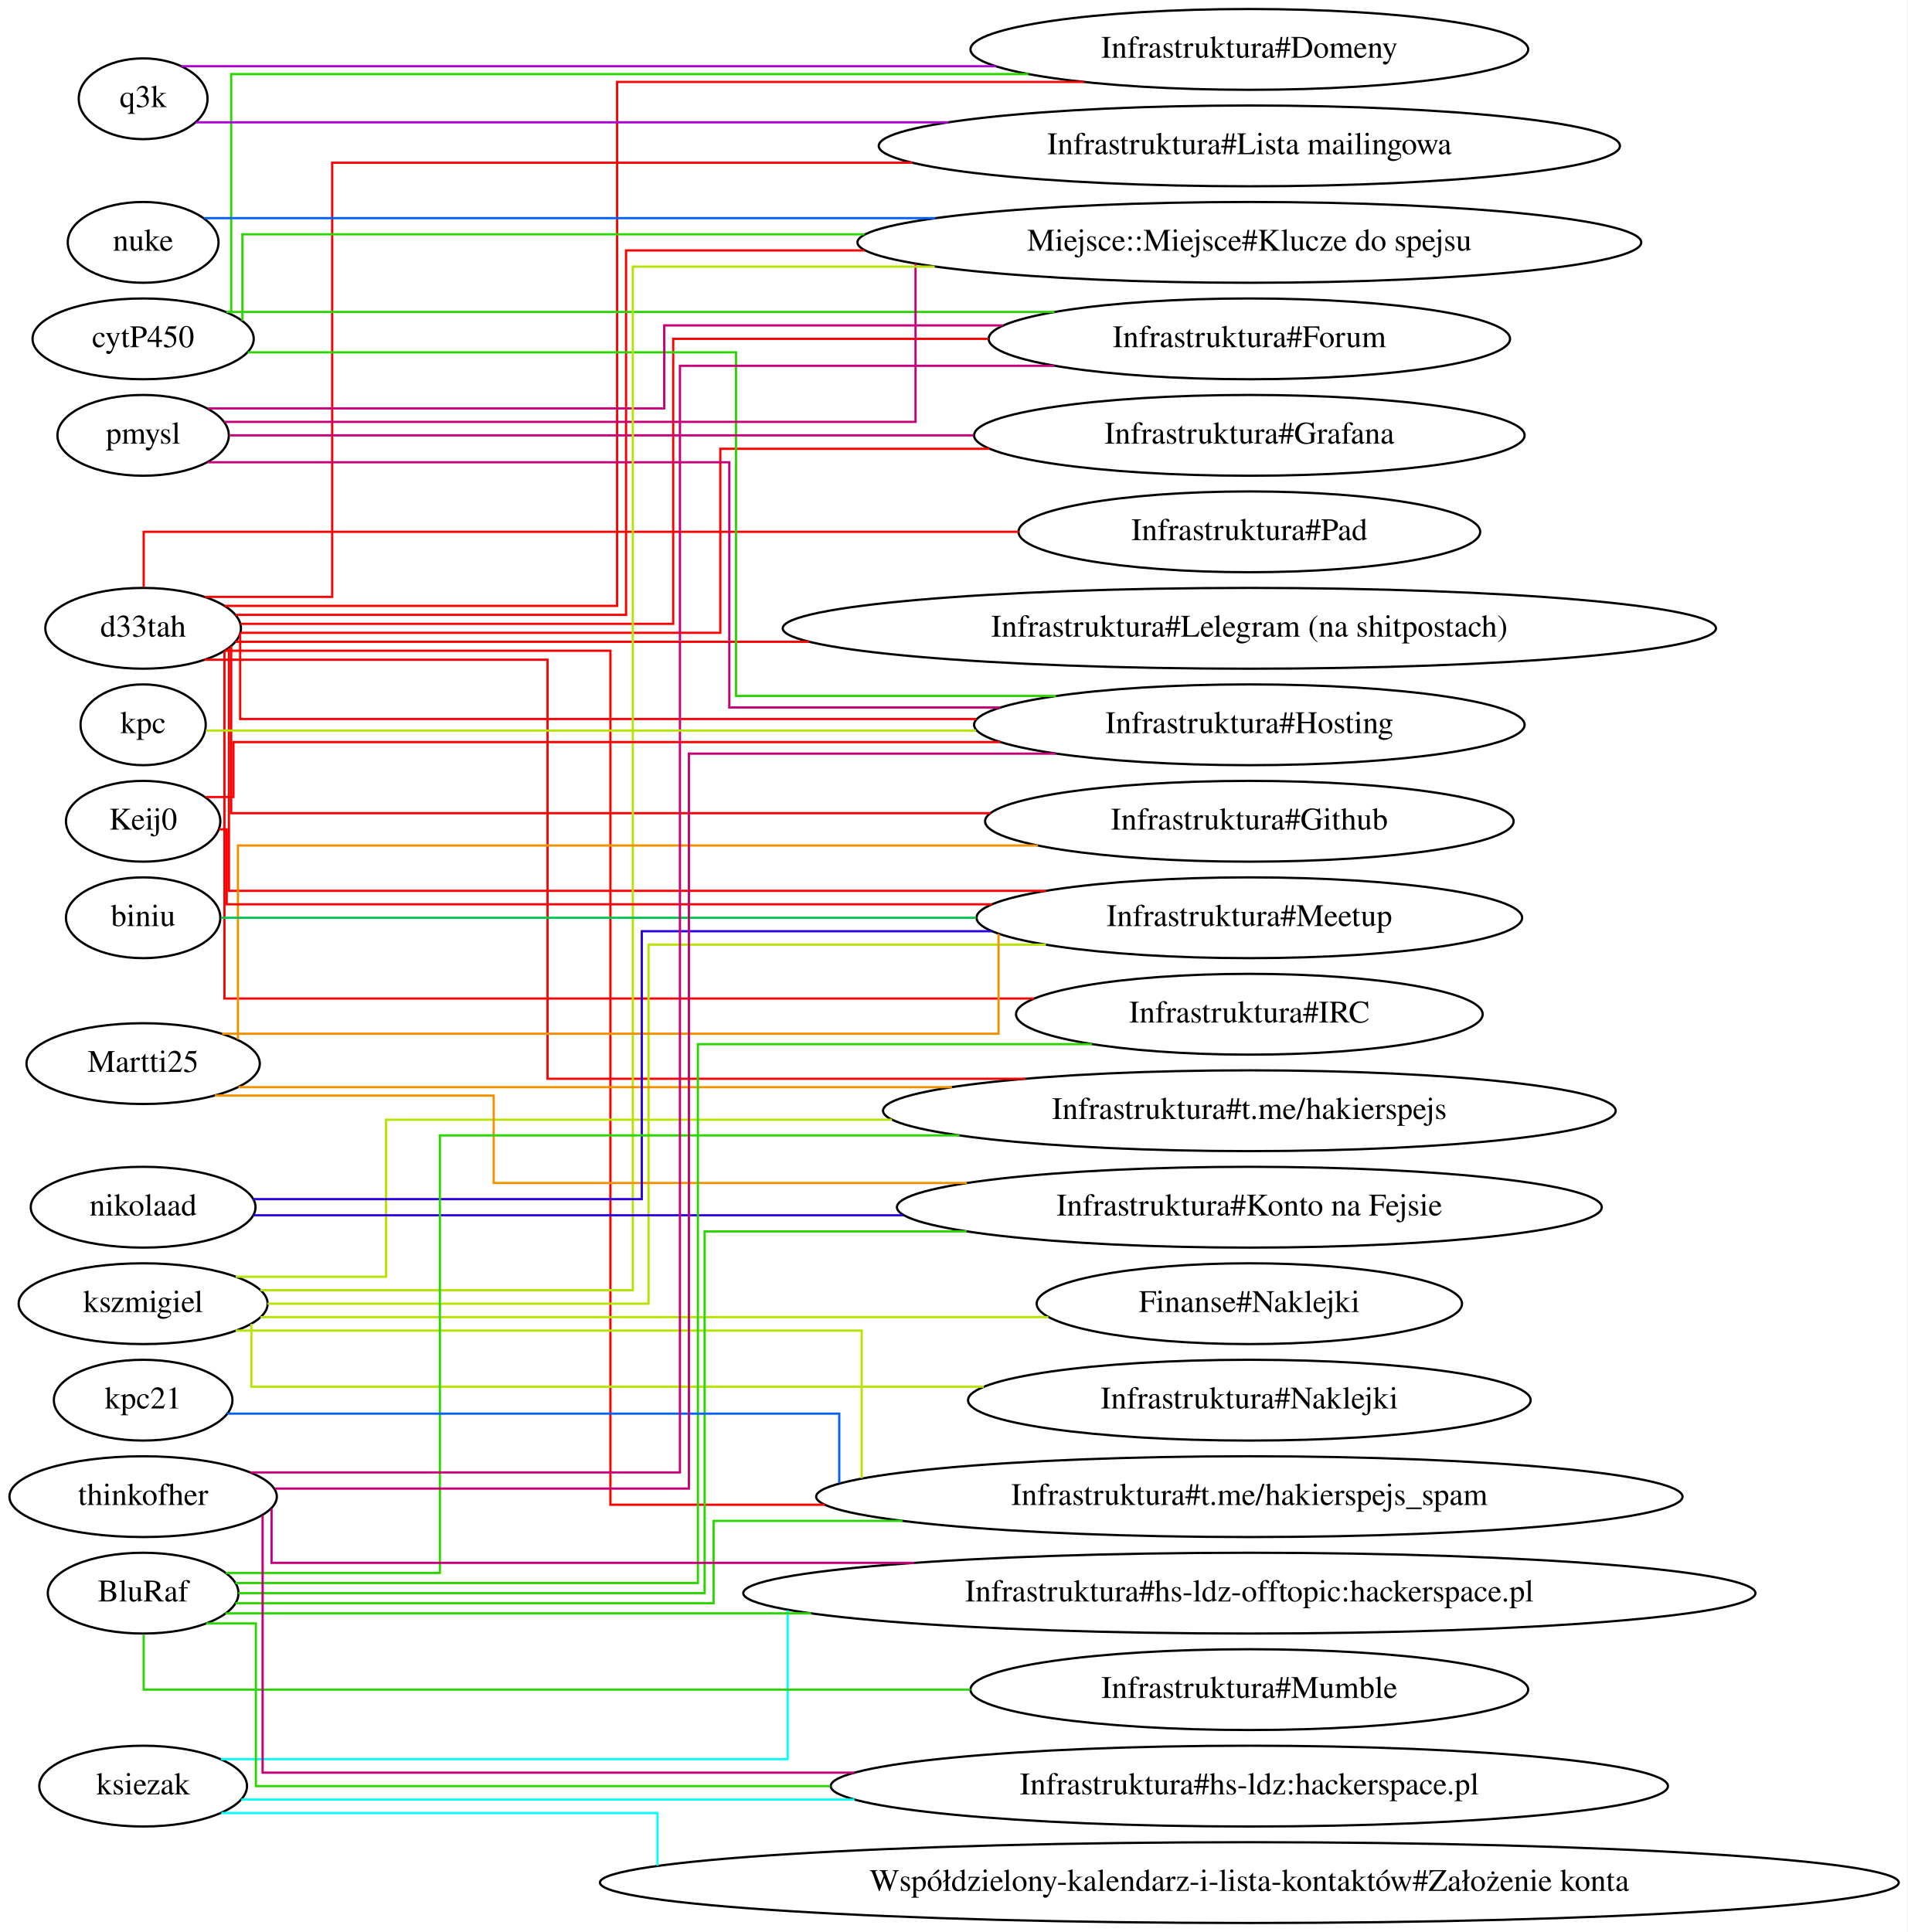
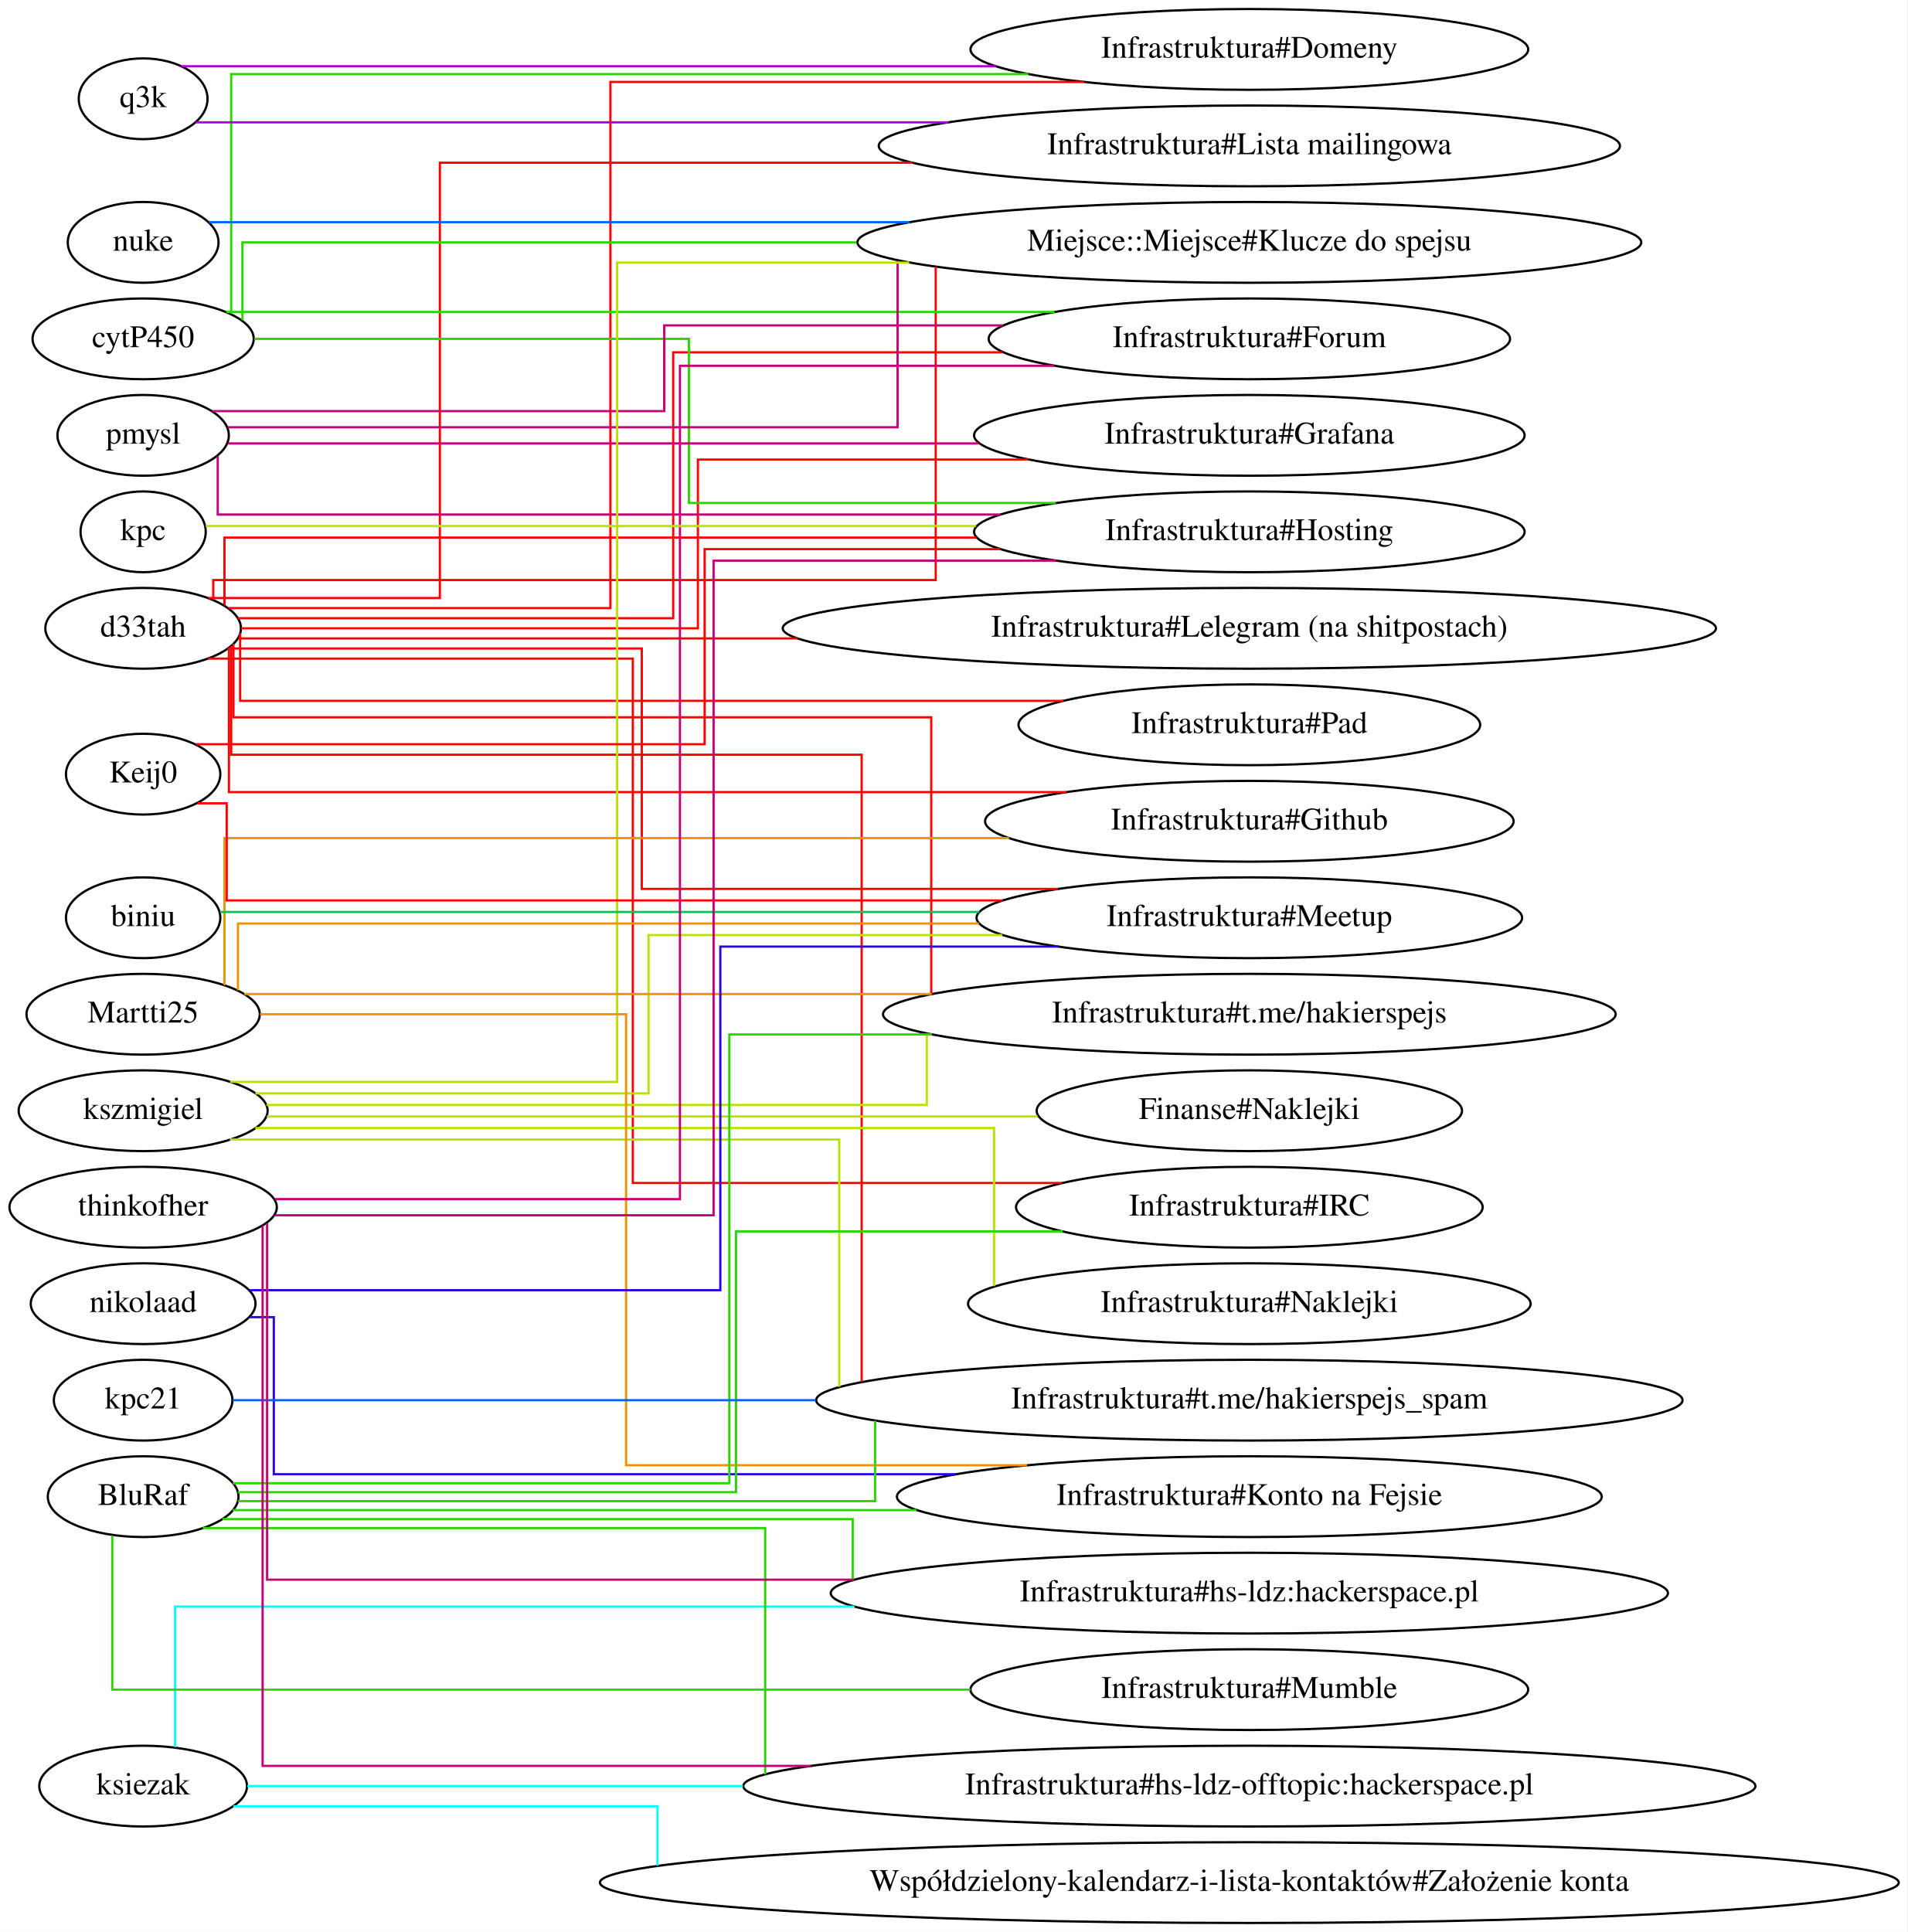
<svg xmlns="http://www.w3.org/2000/svg" width="850pt" height="861pt" viewBox="0.00 0.00 850.04 861.00">
  <g id="graph0" class="graph" transform="scale(1 1) rotate(0) translate(4 857)">
    <polygon fill="#ffffff" stroke="transparent" points="-4,4 -4,-857 846.038,-857 846.038,4 -4,4" />
    <g id="node1" class="node">
      <ellipse fill="none" stroke="#000000" cx="59.795" cy="-577" rx="43.592" ry="18" />
      <text text-anchor="middle" x="59.795" y="-573.3" font-family="Times,serif" font-size="14.00" fill="#000000">d33tah</text>
    </g>
    <g id="node2" class="node">
-       <ellipse fill="none" stroke="#000000" cx="552.814" cy="-792" rx="165.171" ry="18" />
-       <text text-anchor="middle" x="552.814" y="-788.3" font-family="Times,serif" font-size="14.00" fill="#000000">Infrastruktura#Lista mailingowa</text>
+       <ellipse fill="none" stroke="#000000" cx="552.814" cy="-534" rx="102.882" ry="18" />
+       <text text-anchor="middle" x="552.814" y="-530.3" font-family="Times,serif" font-size="14.00" fill="#000000">Infrastruktura#Pad</text>
    </g>
    <g id="edge1" class="edge">
-       <path fill="none" stroke="#ff0000" d="M87.379,-591C111.948,-591 144.038,-591 144.038,-591 144.038,-591 144.038,-784.5 144.038,-784.5 144.038,-784.5 286.022,-784.5 402.632,-784.5" />
+       <path fill="none" stroke="#ff0000" d="M103.038,-574.879C103.038,-567.685 103.038,-544.667 103.038,-544.667 103.038,-544.667 340.152,-544.667 470.056,-544.667" />
    </g>
    <g id="node3" class="node">
-       <ellipse fill="none" stroke="#000000" cx="552.814" cy="-405" rx="103.981" ry="18" />
-       <text text-anchor="middle" x="552.814" y="-401.3" font-family="Times,serif" font-size="14.00" fill="#000000">Infrastruktura#IRC</text>
+       <ellipse fill="none" stroke="#000000" cx="552.814" cy="-749" rx="174.669" ry="18" />
+       <text text-anchor="middle" x="552.814" y="-745.3" font-family="Times,serif" font-size="14.00" fill="#000000">Miejsce::Miejsce#Klucze do spejsu</text>
    </g>
    <g id="edge2" class="edge">
-       <path fill="none" stroke="#ff0000" d="M96.038,-566.678C96.038,-530.556 96.038,-412 96.038,-412 96.038,-412 322.803,-412 456.78,-412" />
+       <path fill="none" stroke="#ff0000" d="M91.038,-589.755C91.038,-594.385 91.038,-598.5 91.038,-598.5 91.038,-598.5 413.038,-598.5 413.038,-598.5 413.038,-598.5 413.038,-703.668 413.038,-738.176" />
    </g>
    <g id="node4" class="node">
+       <ellipse fill="none" stroke="#000000" cx="552.814" cy="-663" rx="122.678" ry="18" />
+       <text text-anchor="middle" x="552.814" y="-659.3" font-family="Times,serif" font-size="14.00" fill="#000000">Infrastruktura#Grafana</text>
+     </g>
+     <g id="edge3" class="edge">
+       <path fill="none" stroke="#ff0000" d="M103.428,-577C174.406,-577 307.038,-577 307.038,-577 307.038,-577 307.038,-652.2 307.038,-652.2 307.038,-652.2 385.887,-652.2 454.264,-652.2" />
+     </g>
+     <g id="node5" class="node">
+       <ellipse fill="none" stroke="#000000" cx="552.814" cy="-448" rx="121.578" ry="18" />
+       <text text-anchor="middle" x="552.814" y="-444.3" font-family="Times,serif" font-size="14.00" fill="#000000">Infrastruktura#Meetup</text>
+     </g>
+     <g id="edge4" class="edge">
+       <path fill="none" stroke="#ff0000" d="M97.747,-568C161.222,-568 282.038,-568 282.038,-568 282.038,-568 282.038,-460.857 282.038,-460.857 282.038,-460.857 388.141,-460.857 467.51,-460.857" />
+     </g>
+     <g id="node6" class="node">
      <ellipse fill="none" stroke="#000000" cx="552.814" cy="-491" rx="117.779" ry="18" />
      <text text-anchor="middle" x="552.814" y="-487.3" font-family="Times,serif" font-size="14.00" fill="#000000">Infrastruktura#Github</text>
    </g>
-     <g id="edge3" class="edge">
-       <path fill="none" stroke="#ff0000" d="M99.038,-569.099C99.038,-548.475 99.038,-494.6 99.038,-494.6 99.038,-494.6 302.987,-494.6 437.427,-494.6" />
-     </g>
-     <g id="node5" class="node">
-       <ellipse fill="none" stroke="#000000" cx="552.814" cy="-577" rx="207.963" ry="18" />
-       <text text-anchor="middle" x="552.814" y="-573.3" font-family="Times,serif" font-size="14.00" fill="#000000">Infrastruktura#Lelegram (na shitpostach)</text>
-     </g>
-     <g id="edge4" class="edge">
-       <path fill="none" stroke="#ff0000" d="M100.981,-571C157.276,-571 262.067,-571 356.566,-571" />
-     </g>
-     <g id="node6" class="node">
-       <ellipse fill="none" stroke="#000000" cx="552.814" cy="-620" rx="102.882" ry="18" />
-       <text text-anchor="middle" x="552.814" y="-616.3" font-family="Times,serif" font-size="14.00" fill="#000000">Infrastruktura#Pad</text>
-     </g>
    <g id="edge5" class="edge">
-       <path fill="none" stroke="#ff0000" d="M60.038,-595.485C60.038,-607.14 60.038,-620 60.038,-620 60.038,-620 305.693,-620 450.112,-620" />
+       <path fill="none" stroke="#ff0000" d="M98.038,-568.339C98.038,-549.002 98.038,-504 98.038,-504 98.038,-504 340.375,-504 471.247,-504" />
    </g>
    <g id="node7" class="node">
-       <ellipse fill="none" stroke="#000000" cx="552.814" cy="-835" rx="124.278" ry="18" />
-       <text text-anchor="middle" x="552.814" y="-831.3" font-family="Times,serif" font-size="14.00" fill="#000000">Infrastruktura#Domeny</text>
+       <ellipse fill="none" stroke="#000000" cx="552.814" cy="-233" rx="193.066" ry="18" />
+       <text text-anchor="middle" x="552.814" y="-229.3" font-family="Times,serif" font-size="14.00" fill="#000000">Infrastruktura#t.me/hakierspejs_spam</text>
    </g>
    <g id="edge6" class="edge">
-       <path fill="none" stroke="#ff0000" d="M96.109,-587C156.506,-587 271.038,-587 271.038,-587 271.038,-587 271.038,-820.5 271.038,-820.5 271.038,-820.5 395.661,-820.5 479.149,-820.5" />
+       <path fill="none" stroke="#ff0000" d="M99.038,-569.167C99.038,-553.688 99.038,-520.667 99.038,-520.667 99.038,-520.667 380.038,-520.667 380.038,-520.667 380.038,-520.667 380.038,-288.465 380.038,-241.299" />
    </g>
    <g id="node8" class="node">
      <ellipse fill="none" stroke="#000000" cx="552.814" cy="-706" rx="116.18" ry="18" />
      <text text-anchor="middle" x="552.814" y="-702.3" font-family="Times,serif" font-size="14.00" fill="#000000">Infrastruktura#Forum</text>
    </g>
    <g id="edge7" class="edge">
-       <path fill="none" stroke="#ff0000" d="M103.125,-579C171.327,-579 296.038,-579 296.038,-579 296.038,-579 296.038,-706 296.038,-706 296.038,-706 368.507,-706 436.447,-706" />
+       <path fill="none" stroke="#ff0000" d="M102.03,-581.5C169.982,-581.5 296.038,-581.5 296.038,-581.5 296.038,-581.5 296.038,-700 296.038,-700 296.038,-700 373.107,-700 442.8,-700" />
    </g>
    <g id="node9" class="node">
-       <ellipse fill="none" stroke="#000000" cx="552.814" cy="-448" rx="121.578" ry="18" />
-       <text text-anchor="middle" x="552.814" y="-444.3" font-family="Times,serif" font-size="14.00" fill="#000000">Infrastruktura#Meetup</text>
+       <ellipse fill="none" stroke="#000000" cx="552.814" cy="-835" rx="124.278" ry="18" />
+       <text text-anchor="middle" x="552.814" y="-831.3" font-family="Times,serif" font-size="14.00" fill="#000000">Infrastruktura#Domeny</text>
    </g>
    <g id="edge8" class="edge">
-       <path fill="none" stroke="#ff0000" d="M98.038,-568.206C98.038,-540.996 98.038,-460 98.038,-460 98.038,-460 329.478,-460 462.149,-460" />
+       <path fill="none" stroke="#ff0000" d="M97.99,-586C158.108,-586 268.038,-586 268.038,-586 268.038,-586 268.038,-820.5 268.038,-820.5 268.038,-820.5 394.729,-820.5 479.107,-820.5" />
    </g>
    <g id="node10" class="node">
-       <ellipse fill="none" stroke="#000000" cx="552.814" cy="-663" rx="122.678" ry="18" />
-       <text text-anchor="middle" x="552.814" y="-659.3" font-family="Times,serif" font-size="14.00" fill="#000000">Infrastruktura#Grafana</text>
+       <ellipse fill="none" stroke="#000000" cx="552.814" cy="-405" rx="163.271" ry="18" />
+       <text text-anchor="middle" x="552.814" y="-401.3" font-family="Times,serif" font-size="14.00" fill="#000000">Infrastruktura#t.me/hakierspejs</text>
    </g>
    <g id="edge9" class="edge">
-       <path fill="none" stroke="#ff0000" d="M103.142,-575C176.454,-575 317.038,-575 317.038,-575 317.038,-575 317.038,-657 317.038,-657 317.038,-657 377.372,-657 436.998,-657" />
+       <path fill="none" stroke="#ff0000" d="M100.038,-570.091C100.038,-558.726 100.038,-537.333 100.038,-537.333 100.038,-537.333 411.038,-537.333 411.038,-537.333 411.038,-537.333 411.038,-443.994 411.038,-414.096" />
    </g>
    <g id="node11" class="node">
-       <ellipse fill="none" stroke="#000000" cx="552.814" cy="-362" rx="163.271" ry="18" />
-       <text text-anchor="middle" x="552.814" y="-358.3" font-family="Times,serif" font-size="14.00" fill="#000000">Infrastruktura#t.me/hakierspejs</text>
+       <ellipse fill="none" stroke="#000000" cx="552.814" cy="-792" rx="165.171" ry="18" />
+       <text text-anchor="middle" x="552.814" y="-788.3" font-family="Times,serif" font-size="14.00" fill="#000000">Infrastruktura#Lista mailingowa</text>
    </g>
    <g id="edge10" class="edge">
-       <path fill="none" stroke="#ff0000" d="M87.17,-563C137.592,-563 240.038,-563 240.038,-563 240.038,-563 240.038,-376.25 240.038,-376.25 240.038,-376.25 361.454,-376.25 452.99,-376.25" />
+       <path fill="none" stroke="#ff0000" d="M88.816,-590.5C127.744,-590.5 192.038,-590.5 192.038,-590.5 192.038,-590.5 192.038,-784.5 192.038,-784.5 192.038,-784.5 303.628,-784.5 402.686,-784.5" />
    </g>
    <g id="node12" class="node">
-       <ellipse fill="none" stroke="#000000" cx="552.814" cy="-534" rx="122.678" ry="18" />
-       <text text-anchor="middle" x="552.814" y="-530.3" font-family="Times,serif" font-size="14.00" fill="#000000">Infrastruktura#Hosting</text>
+       <ellipse fill="none" stroke="#000000" cx="552.814" cy="-319" rx="103.981" ry="18" />
+       <text text-anchor="middle" x="552.814" y="-315.3" font-family="Times,serif" font-size="14.00" fill="#000000">Infrastruktura#IRC</text>
    </g>
    <g id="edge11" class="edge">
-       <path fill="none" stroke="#ff0000" d="M103.038,-574.826C103.038,-566.429 103.038,-536.571 103.038,-536.571 103.038,-536.571 297.895,-536.571 431.098,-536.571" />
+       <path fill="none" stroke="#ff0000" d="M88.776,-563.5C148.142,-563.5 278.038,-563.5 278.038,-563.5 278.038,-563.5 278.038,-329.8 278.038,-329.8 278.038,-329.8 388.412,-329.8 469.253,-329.8" />
    </g>
    <g id="node13" class="node">
-       <ellipse fill="none" stroke="#000000" cx="552.814" cy="-749" rx="174.669" ry="18" />
-       <text text-anchor="middle" x="552.814" y="-745.3" font-family="Times,serif" font-size="14.00" fill="#000000">Miejsce::Miejsce#Klucze do spejsu</text>
+       <ellipse fill="none" stroke="#000000" cx="552.814" cy="-620" rx="122.678" ry="18" />
+       <text text-anchor="middle" x="552.814" y="-616.3" font-family="Times,serif" font-size="14.00" fill="#000000">Infrastruktura#Hosting</text>
    </g>
    <g id="edge12" class="edge">
-       <path fill="none" stroke="#ff0000" d="M101.041,-583C163.541,-583 275.038,-583 275.038,-583 275.038,-583 275.038,-745.4 275.038,-745.4 275.038,-745.4 324.248,-745.4 381.242,-745.4" />
+       <path fill="none" stroke="#ff0000" d="M96.038,-587.202C96.038,-599.178 96.038,-617.429 96.038,-617.429 96.038,-617.429 295.693,-617.429 431.006,-617.429" />
    </g>
    <g id="node14" class="node">
-       <ellipse fill="none" stroke="#000000" cx="552.814" cy="-190" rx="193.066" ry="18" />
-       <text text-anchor="middle" x="552.814" y="-186.3" font-family="Times,serif" font-size="14.00" fill="#000000">Infrastruktura#t.me/hakierspejs_spam</text>
+       <ellipse fill="none" stroke="#000000" cx="552.814" cy="-577" rx="207.963" ry="18" />
+       <text text-anchor="middle" x="552.814" y="-573.3" font-family="Times,serif" font-size="14.00" fill="#000000">Infrastruktura#Lelegram (na shitpostach)</text>
    </g>
    <g id="edge13" class="edge">
-       <path fill="none" stroke="#ff0000" d="M96.068,-567C155.731,-567 268.038,-567 268.038,-567 268.038,-567 268.038,-186.4 268.038,-186.4 268.038,-186.4 311.058,-186.4 363.656,-186.4" />
+       <path fill="none" stroke="#ff0000" d="M102.256,-572.5C157.787,-572.5 258.898,-572.5 351.284,-572.5" />
    </g>
    <g id="node15" class="node">
      <ellipse fill="none" stroke="#000000" cx="59.795" cy="-706" rx="49.291" ry="18" />
      <text text-anchor="middle" x="59.795" y="-702.3" font-family="Times,serif" font-size="14.00" fill="#000000">cytP450</text>
    </g>
    <g id="edge16" class="edge">
-       <path fill="none" stroke="#2bd500" d="M99.038,-717.314C99.038,-746.849 99.038,-824 99.038,-824 99.038,-824 320.892,-824 454.351,-824" />
+       <path fill="none" stroke="#2bd500" d="M104.038,-714.291C104.038,-726.786 104.038,-749 104.038,-749 104.038,-749 251.76,-749 377.699,-749" />
    </g>
    <g id="edge15" class="edge">
      <path fill="none" stroke="#2bd500" d="M96.851,-718C174.67,-718 356.895,-718 465.955,-718" />
    </g>
    <g id="edge14" class="edge">
-       <path fill="none" stroke="#2bd500" d="M106.428,-700C182.287,-700 324.038,-700 324.038,-700 324.038,-700 324.038,-546.857 324.038,-546.857 324.038,-546.857 401.798,-546.857 466.649,-546.857" />
+       <path fill="none" stroke="#2bd500" d="M99.038,-717.314C99.038,-746.849 99.038,-824 99.038,-824 99.038,-824 320.892,-824 454.351,-824" />
    </g>
    <g id="edge17" class="edge">
-       <path fill="none" stroke="#2bd500" d="M104.038,-714.117C104.038,-727.468 104.038,-752.6 104.038,-752.6 104.038,-752.6 254.539,-752.6 381.23,-752.6" />
+       <path fill="none" stroke="#2bd500" d="M109.312,-706C180.433,-706 303.038,-706 303.038,-706 303.038,-706 303.038,-632.857 303.038,-632.857 303.038,-632.857 394.309,-632.857 466.505,-632.857" />
    </g>
    <g id="node16" class="node">
      <ellipse fill="none" stroke="#000000" cx="59.795" cy="-749" rx="33.595" ry="18" />
      <text text-anchor="middle" x="59.795" y="-745.3" font-family="Times,serif" font-size="14.00" fill="#000000">nuke</text>
    </g>
    <g id="edge18" class="edge">
-       <path fill="none" stroke="#0061f2" d="M87.004,-759.8C147.968,-759.8 299.076,-759.8 412.776,-759.8" />
+       <path fill="none" stroke="#0061f2" d="M89.159,-758C149.38,-758 290.525,-758 401.378,-758" />
    </g>
    <g id="node17" class="node">
      <ellipse fill="none" stroke="#000000" cx="59.795" cy="-663" rx="38.194" ry="18" />
      <text text-anchor="middle" x="59.795" y="-659.3" font-family="Times,serif" font-size="14.00" fill="#000000">pmysl</text>
    </g>
+     <g id="edge20" class="edge">
+       <path fill="none" stroke="#c60077" d="M97.387,-666.6C185.129,-666.6 396.038,-666.6 396.038,-666.6 396.038,-666.6 396.038,-719.956 396.038,-740.798" />
+     </g>
+     <g id="edge21" class="edge">
+       <path fill="none" stroke="#c60077" d="M97.662,-659.4C168.294,-659.4 322.871,-659.4 432.235,-659.4" />
+     </g>
    <g id="edge19" class="edge">
-       <path fill="none" stroke="#c60077" d="M88.739,-675C150.996,-675 292.038,-675 292.038,-675 292.038,-675 292.038,-712 292.038,-712 292.038,-712 371.709,-712 442.977,-712" />
-     </g>
-     <g id="edge20" class="edge">
-       <path fill="none" stroke="#c60077" d="M98.481,-663C168.965,-663 321.052,-663 429.845,-663" />
-     </g>
-     <g id="edge21" class="edge">
-       <path fill="none" stroke="#c60077" d="M88.5,-651C156.363,-651 321.038,-651 321.038,-651 321.038,-651 321.038,-541.714 321.038,-541.714 321.038,-541.714 382.194,-541.714 441.678,-541.714" />
+       <path fill="none" stroke="#c60077" d="M90.635,-673.8C153.81,-673.8 292.038,-673.8 292.038,-673.8 292.038,-673.8 292.038,-712 292.038,-712 292.038,-712 371.709,-712 442.977,-712" />
    </g>
    <g id="edge22" class="edge">
-       <path fill="none" stroke="#c60077" d="M95.984,-669C184.367,-669 404.038,-669 404.038,-669 404.038,-669 404.038,-718.318 404.038,-739.509" />
+       <path fill="none" stroke="#c60077" d="M93.038,-653.729C93.038,-643.274 93.038,-627.714 93.038,-627.714 93.038,-627.714 305.748,-627.714 441.808,-627.714" />
    </g>
    <g id="node18" class="node">
-       <ellipse fill="none" stroke="#000000" cx="59.795" cy="-276" rx="55.491" ry="18" />
-       <text text-anchor="middle" x="59.795" y="-272.3" font-family="Times,serif" font-size="14.00" fill="#000000">kszmigiel</text>
+       <ellipse fill="none" stroke="#000000" cx="59.795" cy="-362" rx="55.491" ry="18" />
+       <text text-anchor="middle" x="59.795" y="-358.3" font-family="Times,serif" font-size="14.00" fill="#000000">kszmigiel</text>
+     </g>
+     <g id="edge23" class="edge">
+       <path fill="none" stroke="#b6e400" d="M98.54,-374.857C159.524,-374.857 271.038,-374.857 271.038,-374.857 271.038,-374.857 271.038,-740 271.038,-740 271.038,-740 334.509,-740 401.203,-740" />
+     </g>
+     <g id="edge24" class="edge">
+       <path fill="none" stroke="#b6e400" d="M109.784,-369.714C176.142,-369.714 285.038,-369.714 285.038,-369.714 285.038,-369.714 285.038,-440.286 285.038,-440.286 285.038,-440.286 368.884,-440.286 442.74,-440.286" />
    </g>
    <g id="edge25" class="edge">
-       <path fill="none" stroke="#b6e400" d="M115.184,-276C181.876,-276 285.038,-276 285.038,-276 285.038,-276 285.038,-436 285.038,-436 285.038,-436 384.473,-436 462.157,-436" />
+       <path fill="none" stroke="#b6e400" d="M98.46,-349.143C181.626,-349.143 370.038,-349.143 370.038,-349.143 370.038,-349.143 370.038,-262.587 370.038,-238.919" />
+     </g>
+     <g id="edge28" class="edge">
+       <path fill="none" stroke="#b6e400" d="M114.748,-364.571C213.1,-364.571 409.038,-364.571 409.038,-364.571 409.038,-364.571 409.038,-384.559 409.038,-396.426" />
+     </g>
+     <g id="node19" class="node">
+       <ellipse fill="none" stroke="#000000" cx="552.814" cy="-276" rx="125.378" ry="18" />
+       <text text-anchor="middle" x="552.814" y="-272.3" font-family="Times,serif" font-size="14.00" fill="#000000">Infrastruktura#Naklejki</text>
    </g>
    <g id="edge26" class="edge">
-       <path fill="none" stroke="#b6e400" d="M101.026,-288C131.615,-288 168.038,-288 168.038,-288 168.038,-288 168.038,-358 168.038,-358 168.038,-358 287.679,-358 393.533,-358" />
+       <path fill="none" stroke="#b6e400" d="M109.764,-354.286C212.745,-354.286 439.038,-354.286 439.038,-354.286 439.038,-354.286 439.038,-303.594 439.038,-283.793" />
+     </g>
+     <g id="node20" class="node">
+       <ellipse fill="none" stroke="#000000" cx="552.814" cy="-362" rx="94.783" ry="18" />
+       <text text-anchor="middle" x="552.814" y="-358.3" font-family="Times,serif" font-size="14.00" fill="#000000">Finanse#Naklejki</text>
    </g>
    <g id="edge27" class="edge">
-       <path fill="none" stroke="#b6e400" d="M112.069,-282C176.635,-282 278.038,-282 278.038,-282 278.038,-282 278.038,-738.2 278.038,-738.2 278.038,-738.2 344.866,-738.2 412.608,-738.2" />
-     </g>
-     <g id="edge28" class="edge">
-       <path fill="none" stroke="#b6e400" d="M101.005,-264C187.498,-264 380.038,-264 380.038,-264 380.038,-264 380.038,-217.469 380.038,-198.202" />
-     </g>
-     <g id="node19" class="node">
-       <ellipse fill="none" stroke="#000000" cx="552.814" cy="-276" rx="94.783" ry="18" />
-       <text text-anchor="middle" x="552.814" y="-272.3" font-family="Times,serif" font-size="14.00" fill="#000000">Finanse#Naklejki</text>
-     </g>
-     <g id="edge23" class="edge">
-       <path fill="none" stroke="#b6e400" d="M112.09,-270C195.729,-270 360.604,-270 463.274,-270" />
-     </g>
-     <g id="node20" class="node">
-       <ellipse fill="none" stroke="#000000" cx="552.814" cy="-233" rx="125.378" ry="18" />
-       <text text-anchor="middle" x="552.814" y="-229.3" font-family="Times,serif" font-size="14.00" fill="#000000">Infrastruktura#Naklejki</text>
-     </g>
-     <g id="edge24" class="edge">
-       <path fill="none" stroke="#b6e400" d="M108.038,-267.043C108.038,-256.093 108.038,-239 108.038,-239 108.038,-239 302.735,-239 434.498,-239" />
+       <path fill="none" stroke="#b6e400" d="M114.915,-359.429C198.086,-359.429 356.736,-359.429 458.512,-359.429" />
    </g>
    <g id="node21" class="node">
      <ellipse fill="none" stroke="#000000" cx="59.795" cy="-61" rx="46.292" ry="18" />
      <text text-anchor="middle" x="59.795" y="-57.3" font-family="Times,serif" font-size="14.00" fill="#000000">ksiezak</text>
    </g>
    <g id="node22" class="node">
-       <ellipse fill="none" stroke="#000000" cx="552.814" cy="-61" rx="186.567" ry="18" />
-       <text text-anchor="middle" x="552.814" y="-57.3" font-family="Times,serif" font-size="14.00" fill="#000000">Infrastruktura#hs-ldz:hackerspace.pl</text>
-     </g>
-     <g id="edge29" class="edge">
-       <path fill="none" stroke="#00ffff" d="M103.547,-55C164.584,-55 278.833,-55 376.84,-55" />
-     </g>
-     <g id="node23" class="node">
      <ellipse fill="none" stroke="#000000" cx="552.814" cy="-18" rx="289.449" ry="18" />
      <text text-anchor="middle" x="552.814" y="-14.3" font-family="Times,serif" font-size="14.00" fill="#000000">Współdzielony-kalendarz-i-lista-kontaktów#Założenie konta</text>
    </g>
+     <g id="edge29" class="edge">
+       <path fill="none" stroke="#00ffff" d="M99.988,-52C165.734,-52 289.038,-52 289.038,-52 289.038,-52 289.038,-35.562 289.038,-25.546" />
+     </g>
+     <g id="node23" class="node">
+       <ellipse fill="none" stroke="#000000" cx="552.814" cy="-61" rx="225.56" ry="18" />
+       <text text-anchor="middle" x="552.814" y="-57.3" font-family="Times,serif" font-size="14.00" fill="#000000">Infrastruktura#hs-ldz-offtopic:hackerspace.pl</text>
+     </g>
    <g id="edge30" class="edge">
-       <path fill="none" stroke="#00ffff" d="M94.612,-49C158.742,-49 289.038,-49 289.038,-49 289.038,-49 289.038,-34.679 289.038,-25.504" />
+       <path fill="none" stroke="#00ffff" d="M106.177,-61C157.474,-61 243.917,-61 327.164,-61" />
    </g>
    <g id="node24" class="node">
-       <ellipse fill="none" stroke="#000000" cx="552.814" cy="-147" rx="225.56" ry="18" />
-       <text text-anchor="middle" x="552.814" y="-143.3" font-family="Times,serif" font-size="14.00" fill="#000000">Infrastruktura#hs-ldz-offtopic:hackerspace.pl</text>
+       <ellipse fill="none" stroke="#000000" cx="552.814" cy="-147" rx="186.567" ry="18" />
+       <text text-anchor="middle" x="552.814" y="-143.3" font-family="Times,serif" font-size="14.00" fill="#000000">Infrastruktura#hs-ldz:hackerspace.pl</text>
    </g>
    <g id="edge31" class="edge">
-       <path fill="none" stroke="#00ffff" d="M94.443,-73C170.841,-73 347.038,-73 347.038,-73 347.038,-73 347.038,-120.453 347.038,-139.359" />
+       <path fill="none" stroke="#00ffff" d="M74.038,-78.359C74.038,-101.888 74.038,-141 74.038,-141 74.038,-141 240.336,-141 376.915,-141" />
    </g>
    <g id="node25" class="node">
      <ellipse fill="none" stroke="#000000" cx="59.795" cy="-813" rx="28.695" ry="18" />
      <text text-anchor="middle" x="59.795" y="-809.3" font-family="Times,serif" font-size="14.00" fill="#000000">q3k</text>
    </g>
+     <g id="edge33" class="edge">
+       <path fill="none" stroke="#ab00d5" d="M76.766,-827.5C133.192,-827.5 317.839,-827.5 439.891,-827.5" />
+     </g>
    <g id="edge32" class="edge">
      <path fill="none" stroke="#ab00d5" d="M83.242,-802.5C142.518,-802.5 301.936,-802.5 418.633,-802.5" />
    </g>
-     <g id="edge33" class="edge">
-       <path fill="none" stroke="#ab00d5" d="M76.766,-827.5C133.192,-827.5 317.839,-827.5 439.891,-827.5" />
-     </g>
    <g id="node26" class="node">
-       <ellipse fill="none" stroke="#000000" cx="59.795" cy="-383" rx="51.991" ry="18" />
-       <text text-anchor="middle" x="59.795" y="-379.3" font-family="Times,serif" font-size="14.00" fill="#000000">Martti25</text>
+       <ellipse fill="none" stroke="#000000" cx="59.795" cy="-405" rx="51.991" ry="18" />
+       <text text-anchor="middle" x="59.795" y="-401.3" font-family="Times,serif" font-size="14.00" fill="#000000">Martti25</text>
+     </g>
+     <g id="edge34" class="edge">
+       <path fill="none" stroke="#f29100" d="M102.038,-415.622C102.038,-427.6 102.038,-445.429 102.038,-445.429 102.038,-445.429 298.78,-445.429 432.31,-445.429" />
+     </g>
+     <g id="edge35" class="edge">
+       <path fill="none" stroke="#f29100" d="M96.038,-417.963C96.038,-440.259 96.038,-483.5 96.038,-483.5 96.038,-483.5 310.711,-483.5 445.72,-483.5" />
    </g>
    <g id="edge36" class="edge">
-       <path fill="none" stroke="#f29100" d="M102.038,-393.774C102.038,-419.081 102.038,-480.2 102.038,-480.2 102.038,-480.2 326.445,-480.2 458.591,-480.2" />
-     </g>
-     <g id="edge35" class="edge">
-       <path fill="none" stroke="#f29100" d="M94.978,-396.333C189.358,-396.333 441.038,-396.333 441.038,-396.333 441.038,-396.333 441.038,-426.619 441.038,-440.816" />
+       <path fill="none" stroke="#f29100" d="M104.854,-414C173.611,-414 307.651,-414 411.268,-414" />
+     </g>
+     <g id="node27" class="node">
+       <ellipse fill="none" stroke="#000000" cx="552.814" cy="-190" rx="157.072" ry="18" />
+       <text text-anchor="middle" x="552.814" y="-186.3" font-family="Times,serif" font-size="14.00" fill="#000000">Infrastruktura#Konto na Fejsie</text>
    </g>
    <g id="edge37" class="edge">
-       <path fill="none" stroke="#f29100" d="M102.256,-372.5C172.152,-372.5 314.258,-372.5 420.287,-372.5" />
-     </g>
-     <g id="node27" class="node">
-       <ellipse fill="none" stroke="#000000" cx="552.814" cy="-319" rx="157.072" ry="18" />
-       <text text-anchor="middle" x="552.814" y="-315.3" font-family="Times,serif" font-size="14.00" fill="#000000">Infrastruktura#Konto na Fejsie</text>
-     </g>
-     <g id="edge34" class="edge">
-       <path fill="none" stroke="#f29100" d="M91.79,-368.75C137.501,-368.75 216.038,-368.75 216.038,-368.75 216.038,-368.75 216.038,-329.8 216.038,-329.8 216.038,-329.8 331.276,-329.8 426.932,-329.8" />
+       <path fill="none" stroke="#f29100" d="M111.899,-405C175.601,-405 275.038,-405 275.038,-405 275.038,-405 275.038,-204 275.038,-204 275.038,-204 373.934,-204 453.707,-204" />
    </g>
    <g id="node28" class="node">
      <ellipse fill="none" stroke="#000000" cx="59.795" cy="-448" rx="34.394" ry="18" />
      <text text-anchor="middle" x="59.795" y="-444.3" font-family="Times,serif" font-size="14.00" fill="#000000">biniu</text>
    </g>
    <g id="edge38" class="edge">
-       <path fill="none" stroke="#00c64f" d="M94.463,-448C163.286,-448 320.086,-448 431.067,-448" />
+       <path fill="none" stroke="#00c64f" d="M94.071,-450.571C162.967,-450.571 321.146,-450.571 432.413,-450.571" />
    </g>
    <g id="node29" class="node">
-       <ellipse fill="none" stroke="#000000" cx="59.795" cy="-319" rx="50.091" ry="18" />
-       <text text-anchor="middle" x="59.795" y="-315.3" font-family="Times,serif" font-size="14.00" fill="#000000">nikolaad</text>
+       <ellipse fill="none" stroke="#000000" cx="59.795" cy="-276" rx="50.091" ry="18" />
+       <text text-anchor="middle" x="59.795" y="-272.3" font-family="Times,serif" font-size="14.00" fill="#000000">nikolaad</text>
+     </g>
+     <g id="edge39" class="edge">
+       <path fill="none" stroke="#2e00e4" d="M107.277,-282C181.606,-282 317.038,-282 317.038,-282 317.038,-282 317.038,-435.143 317.038,-435.143 317.038,-435.143 400.158,-435.143 467.693,-435.143" />
    </g>
    <g id="edge40" class="edge">
-       <path fill="none" stroke="#2e00e4" d="M108.842,-322.6C174.29,-322.6 282.038,-322.6 282.038,-322.6 282.038,-322.6 282.038,-442 282.038,-442 282.038,-442 364.181,-442 437.981,-442" />
-     </g>
-     <g id="edge39" class="edge">
-       <path fill="none" stroke="#2e00e4" d="M108.87,-315.4C175.849,-315.4 298.95,-315.4 398.563,-315.4" />
+       <path fill="none" stroke="#2e00e4" d="M107.083,-270C113.558,-270 118.038,-270 118.038,-270 118.038,-270 118.038,-200 118.038,-200 118.038,-200 293.76,-200 421.777,-200" />
    </g>
    <g id="node30" class="node">
-       <ellipse fill="none" stroke="#000000" cx="59.795" cy="-491" rx="34.394" ry="18" />
-       <text text-anchor="middle" x="59.795" y="-487.3" font-family="Times,serif" font-size="14.00" fill="#000000">Keij0</text>
+       <ellipse fill="none" stroke="#000000" cx="59.795" cy="-512" rx="34.394" ry="18" />
+       <text text-anchor="middle" x="59.795" y="-508.3" font-family="Times,serif" font-size="14.00" fill="#000000">Keij0</text>
    </g>
    <g id="edge41" class="edge">
-       <path fill="none" stroke="#ff0000" d="M93.601,-487.4C95.729,-487.4 97.038,-487.4 97.038,-487.4 97.038,-487.4 97.038,-454 97.038,-454 97.038,-454 303.082,-454 438.096,-454" />
+       <path fill="none" stroke="#ff0000" d="M84.012,-499C91.126,-499 97.038,-499 97.038,-499 97.038,-499 97.038,-455.714 97.038,-455.714 97.038,-455.714 307.898,-455.714 442.774,-455.714" />
    </g>
    <g id="edge42" class="edge">
-       <path fill="none" stroke="#ff0000" d="M87.745,-501.8C94.612,-501.8 100.038,-501.8 100.038,-501.8 100.038,-501.8 100.038,-526.286 100.038,-526.286 100.038,-526.286 307.709,-526.286 441.762,-526.286" />
+       <path fill="none" stroke="#ff0000" d="M83.337,-525.333C145.632,-525.333 310.038,-525.333 310.038,-525.333 310.038,-525.333 310.038,-612.286 310.038,-612.286 310.038,-612.286 377.802,-612.286 441.728,-612.286" />
    </g>
    <g id="node31" class="node">
-       <ellipse fill="none" stroke="#000000" cx="59.795" cy="-147" rx="42.494" ry="18" />
-       <text text-anchor="middle" x="59.795" y="-143.3" font-family="Times,serif" font-size="14.00" fill="#000000">BluRaf</text>
-     </g>
-     <g id="edge43" class="edge">
-       <path fill="none" stroke="#2bd500" d="M100.9,-151.5C171.204,-151.5 307.038,-151.5 307.038,-151.5 307.038,-151.5 307.038,-391.667 307.038,-391.667 307.038,-391.667 410.069,-391.667 482.713,-391.667" />
+       <ellipse fill="none" stroke="#000000" cx="59.795" cy="-190" rx="42.494" ry="18" />
+       <text text-anchor="middle" x="59.795" y="-186.3" font-family="Times,serif" font-size="14.00" fill="#000000">BluRaf</text>
+     </g>
+     <g id="edge44" class="edge">
+       <path fill="none" stroke="#2bd500" d="M102.111,-188C190.384,-188 386.038,-188 386.038,-188 386.038,-188 386.038,-210.744 386.038,-223.894" />
+     </g>
+     <g id="edge45" class="edge">
+       <path fill="none" stroke="#2bd500" d="M99.756,-196C172.938,-196 321.038,-196 321.038,-196 321.038,-196 321.038,-396 321.038,-396 321.038,-396 363.057,-396 411.312,-396" />
+     </g>
+     <g id="edge48" class="edge">
+       <path fill="none" stroke="#2bd500" d="M101.957,-192C176.56,-192 324.038,-192 324.038,-192 324.038,-192 324.038,-308.2 324.038,-308.2 324.038,-308.2 404.161,-308.2 469.573,-308.2" />
    </g>
    <g id="edge46" class="edge">
-       <path fill="none" stroke="#2bd500" d="M96.632,-156C135.762,-156 192.038,-156 192.038,-156 192.038,-156 192.038,-351 192.038,-351 192.038,-351 320.064,-351 423.584,-351" />
+       <path fill="none" stroke="#2bd500" d="M86.378,-176C155.77,-176 337.038,-176 337.038,-176 337.038,-176 337.038,-88.737 337.038,-66.24" />
    </g>
    <g id="edge49" class="edge">
-       <path fill="none" stroke="#2bd500" d="M100.926,-142.5C172.882,-142.5 314.038,-142.5 314.038,-142.5 314.038,-142.5 314.038,-179.2 314.038,-179.2 314.038,-179.2 352.317,-179.2 398.221,-179.2" />
-     </g>
-     <g id="edge44" class="edge">
-       <path fill="none" stroke="#2bd500" d="M87.854,-133.5C99.363,-133.5 110.038,-133.5 110.038,-133.5 110.038,-133.5 110.038,-61 110.038,-61 110.038,-61 245.074,-61 366,-61" />
+       <path fill="none" stroke="#2bd500" d="M95.151,-180C177.674,-180 376.038,-180 376.038,-180 376.038,-180 376.038,-162.203 376.038,-152.748" />
    </g>
    <g id="edge47" class="edge">
-       <path fill="none" stroke="#2bd500" d="M96.448,-138C151.681,-138 260.155,-138 357.491,-138" />
-     </g>
-     <g id="edge48" class="edge">
-       <path fill="none" stroke="#2bd500" d="M102.245,-147C173.641,-147 310.038,-147 310.038,-147 310.038,-147 310.038,-308.2 310.038,-308.2 310.038,-308.2 367.689,-308.2 426.804,-308.2" />
+       <path fill="none" stroke="#2bd500" d="M99.723,-184C165.343,-184 299.213,-184 404.507,-184" />
    </g>
    <g id="node32" class="node">
      <ellipse fill="none" stroke="#000000" cx="552.814" cy="-104" rx="124.278" ry="18" />
      <text text-anchor="middle" x="552.814" y="-100.3" font-family="Times,serif" font-size="14.00" fill="#000000">Infrastruktura#Mumble</text>
    </g>
-     <g id="edge45" class="edge">
-       <path fill="none" stroke="#2bd500" d="M60.038,-128.515C60.038,-116.86 60.038,-104 60.038,-104 60.038,-104 282.485,-104 428.466,-104" />
+     <g id="edge43" class="edge">
+       <path fill="none" stroke="#2bd500" d="M46.038,-172.597C46.038,-147.467 46.038,-104 46.038,-104 46.038,-104 278.477,-104 428.518,-104" />
    </g>
    <g id="node33" class="node">
      <ellipse fill="none" stroke="#000000" cx="59.795" cy="-233" rx="39.794" ry="18" />
      <text text-anchor="middle" x="59.795" y="-229.3" font-family="Times,serif" font-size="14.00" fill="#000000">kpc21</text>
    </g>
    <g id="edge50" class="edge">
-       <path fill="none" stroke="#0061f2" d="M97.217,-227C179.733,-227 370.038,-227 370.038,-227 370.038,-227 370.038,-206.619 370.038,-196.11" />
+       <path fill="none" stroke="#0061f2" d="M99.723,-233C156.288,-233 263.567,-233 359.54,-233" />
    </g>
    <g id="node34" class="node">
-       <ellipse fill="none" stroke="#000000" cx="59.795" cy="-190" rx="59.59" ry="18" />
-       <text text-anchor="middle" x="59.795" y="-186.3" font-family="Times,serif" font-size="14.00" fill="#000000">thinkofher</text>
+       <ellipse fill="none" stroke="#000000" cx="59.795" cy="-319" rx="59.59" ry="18" />
+       <text text-anchor="middle" x="59.795" y="-315.3" font-family="Times,serif" font-size="14.00" fill="#000000">thinkofher</text>
+     </g>
+     <g id="edge52" class="edge">
+       <path fill="none" stroke="#c60077" d="M118.627,-322.6C189.464,-322.6 299.038,-322.6 299.038,-322.6 299.038,-322.6 299.038,-694 299.038,-694 299.038,-694 392.371,-694 465.834,-694" />
    </g>
    <g id="edge53" class="edge">
-       <path fill="none" stroke="#c60077" d="M107.634,-200.8C177.452,-200.8 299.038,-200.8 299.038,-200.8 299.038,-200.8 299.038,-694 299.038,-694 299.038,-694 392.371,-694 465.834,-694" />
+       <path fill="none" stroke="#c60077" d="M118.442,-315.4C193.527,-315.4 314.038,-315.4 314.038,-315.4 314.038,-315.4 314.038,-607.143 314.038,-607.143 314.038,-607.143 398.216,-607.143 466.61,-607.143" />
+     </g>
+     <g id="edge51" class="edge">
+       <path fill="none" stroke="#c60077" d="M113.038,-310.715C113.038,-267.51 113.038,-70 113.038,-70 113.038,-70 239.907,-70 357.361,-70" />
    </g>
    <g id="edge54" class="edge">
-       <path fill="none" stroke="#c60077" d="M118.677,-193.6C190.666,-193.6 303.038,-193.6 303.038,-193.6 303.038,-193.6 303.038,-521.143 303.038,-521.143 303.038,-521.143 394.309,-521.143 466.505,-521.143" />
-     </g>
-     <g id="edge51" class="edge">
-       <path fill="none" stroke="#c60077" d="M113.038,-181.546C113.038,-153.756 113.038,-67 113.038,-67 113.038,-67 254.369,-67 376.791,-67" />
-     </g>
-     <g id="edge52" class="edge">
-       <path fill="none" stroke="#c60077" d="M117.038,-184.589C117.038,-176.073 117.038,-160.5 117.038,-160.5 117.038,-160.5 277.306,-160.5 403.454,-160.5" />
+       <path fill="none" stroke="#c60077" d="M115.038,-311.867C115.038,-280.094 115.038,-153 115.038,-153 115.038,-153 255,-153 376.646,-153" />
    </g>
    <g id="node35" class="node">
-       <ellipse fill="none" stroke="#000000" cx="59.795" cy="-534" rx="27.895" ry="18" />
-       <text text-anchor="middle" x="59.795" y="-530.3" font-family="Times,serif" font-size="14.00" fill="#000000">kpc</text>
+       <ellipse fill="none" stroke="#000000" cx="59.795" cy="-620" rx="27.895" ry="18" />
+       <text text-anchor="middle" x="59.795" y="-616.3" font-family="Times,serif" font-size="14.00" fill="#000000">kpc</text>
    </g>
    <g id="edge55" class="edge">
-       <path fill="none" stroke="#b6e400" d="M87.714,-531.429C152.491,-531.429 316.219,-531.429 430.993,-531.429" />
+       <path fill="none" stroke="#b6e400" d="M87.714,-622.571C152.491,-622.571 316.219,-622.571 430.993,-622.571" />
    </g>
  </g>
</svg>
